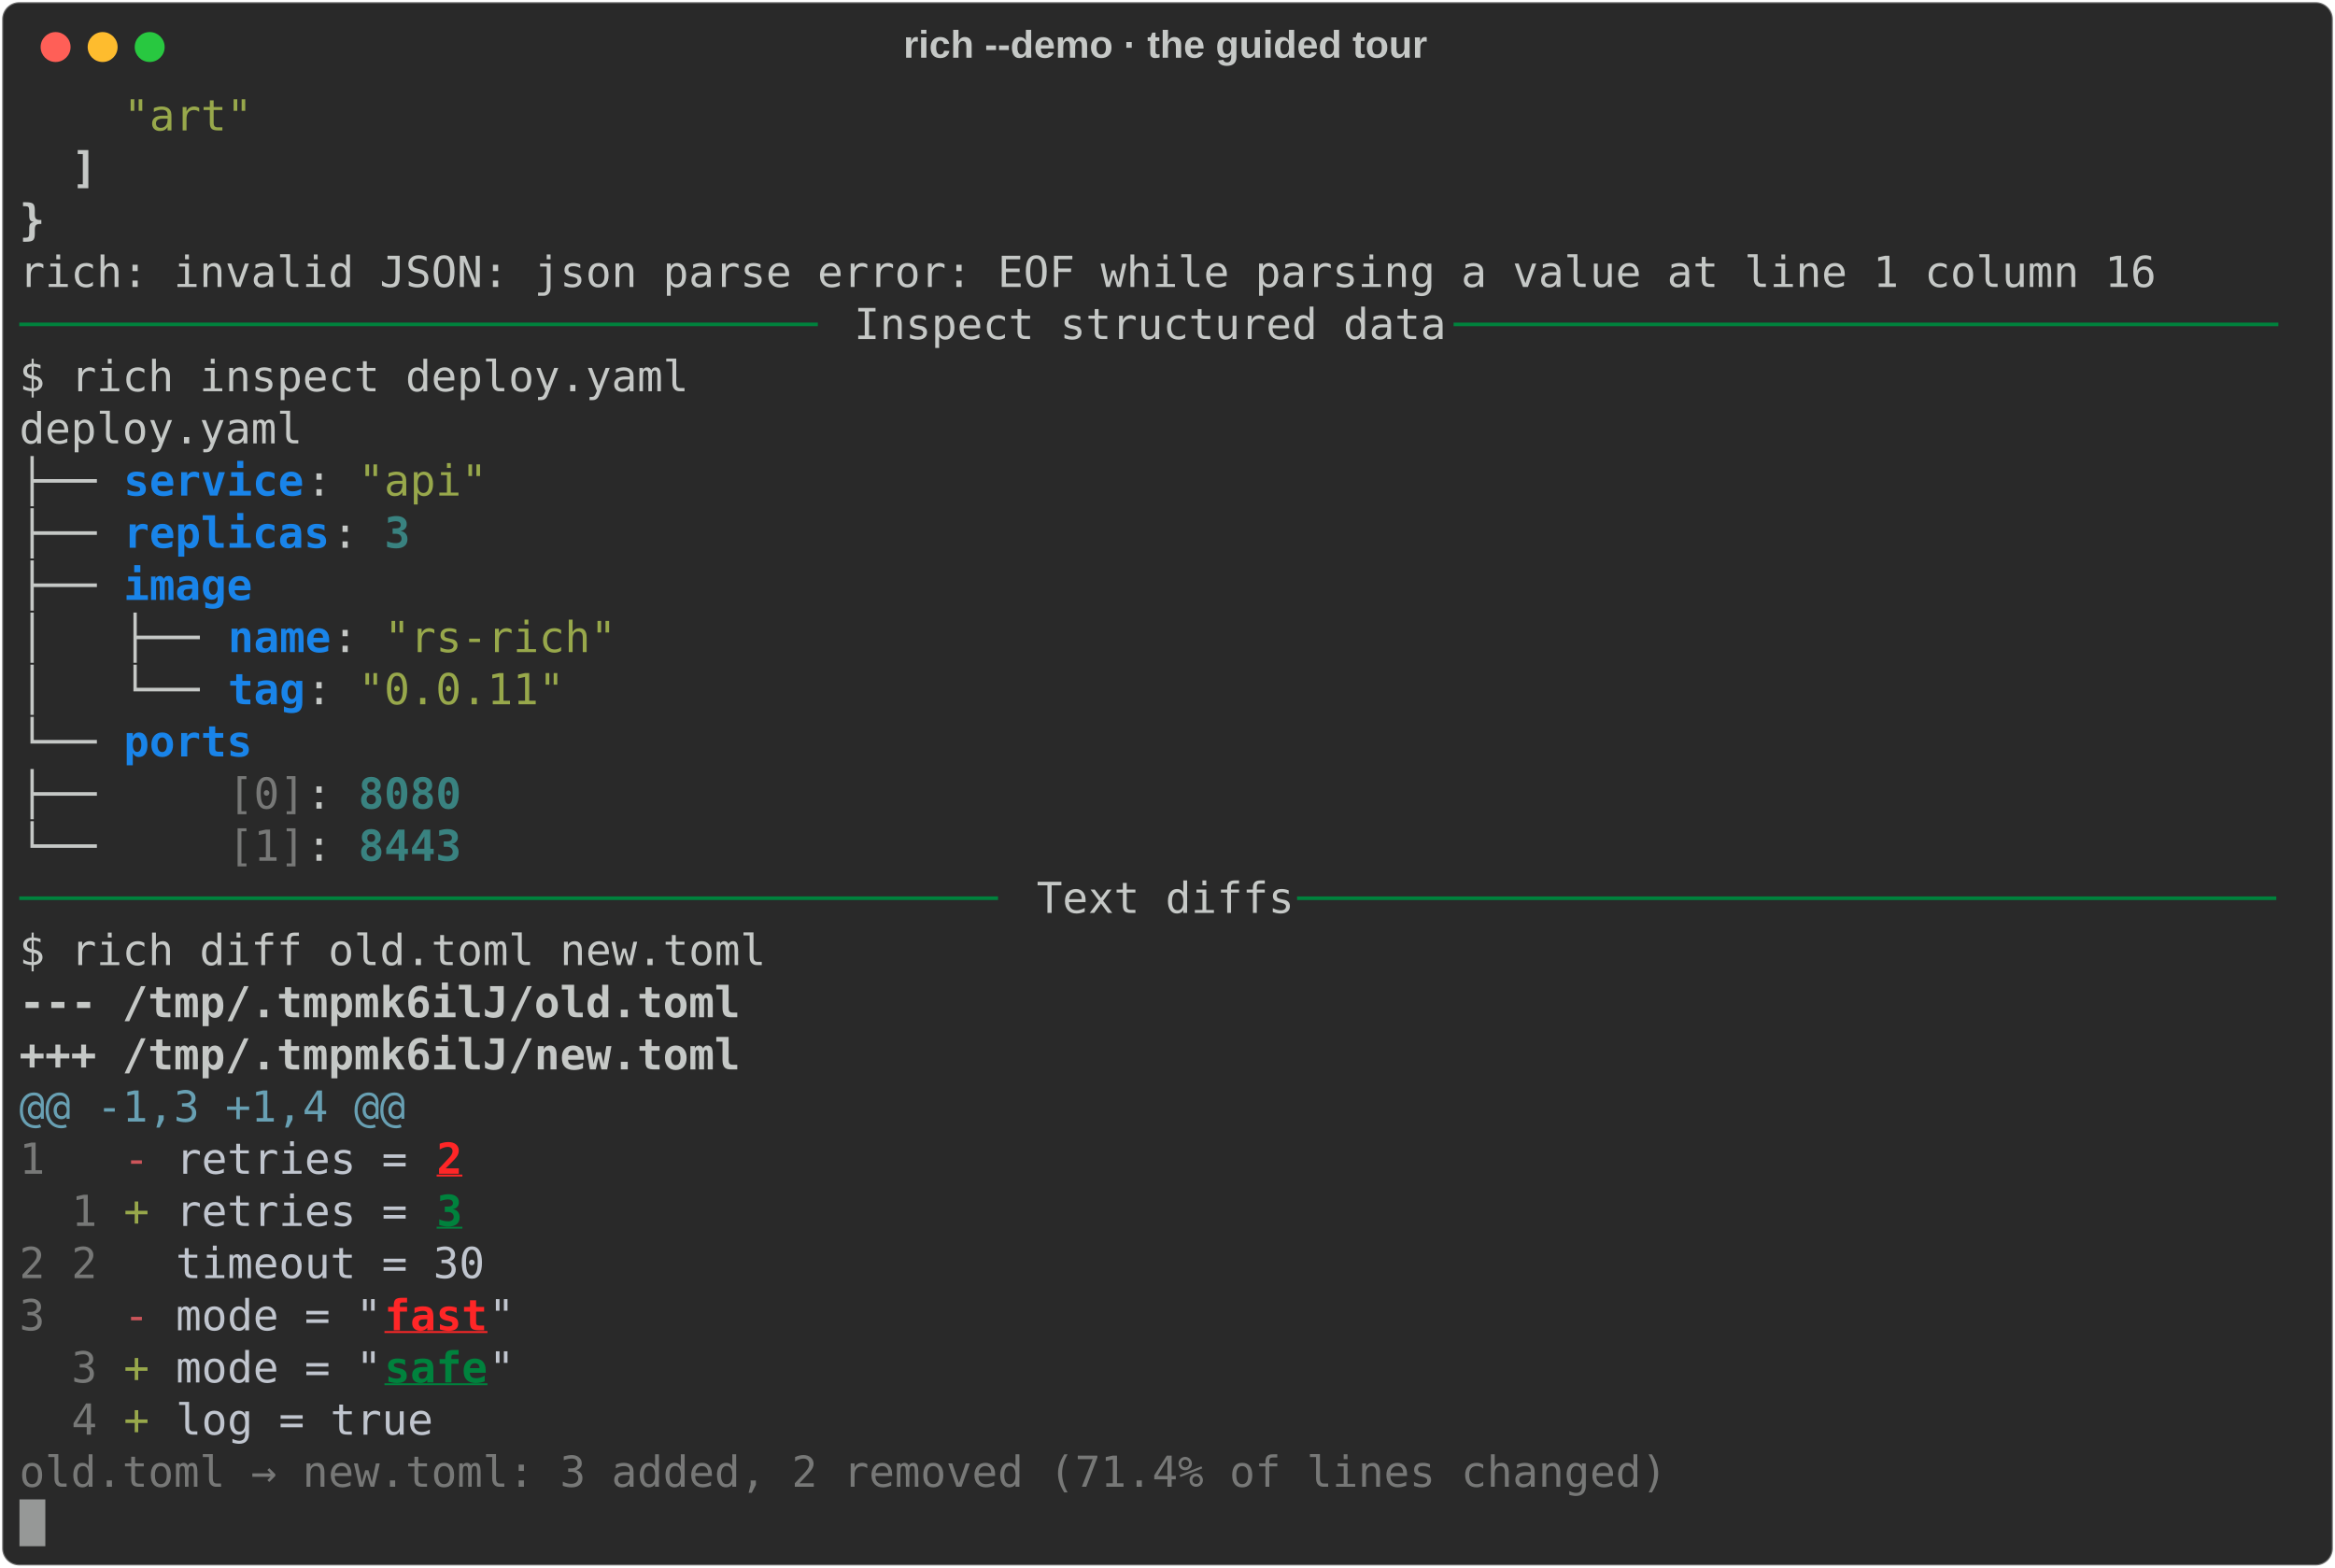
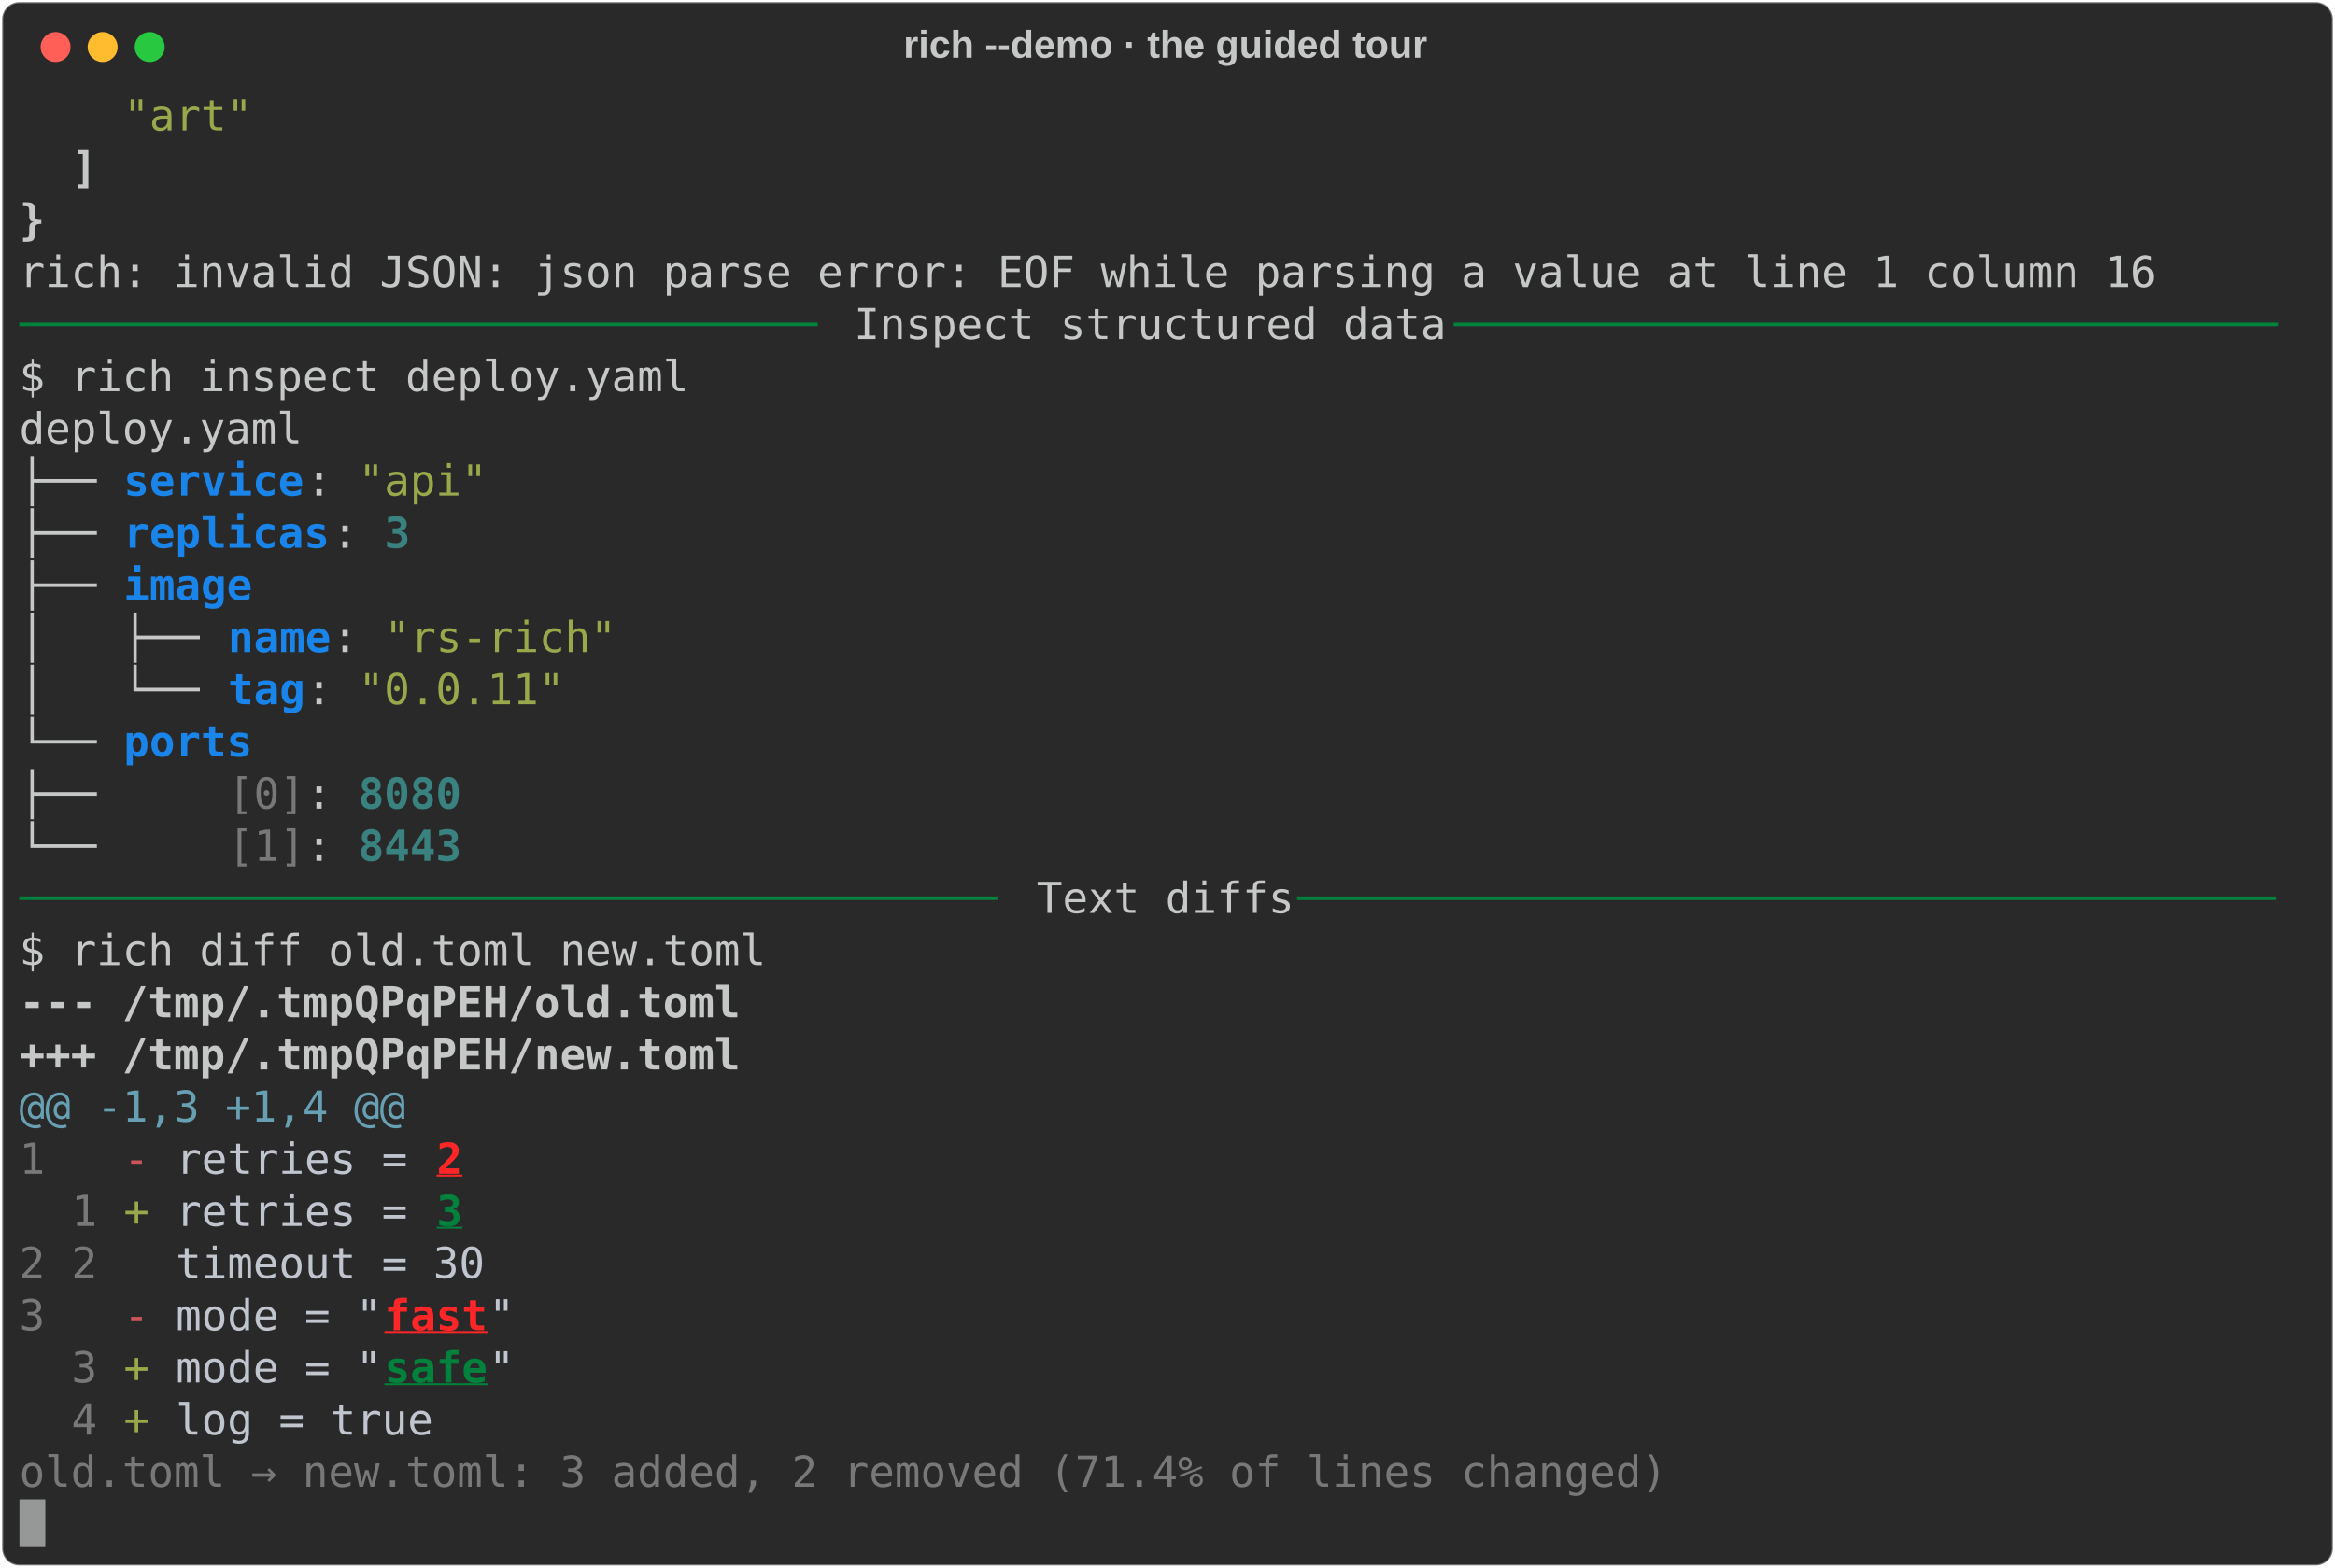
<svg xmlns="http://www.w3.org/2000/svg" class="rich-terminal" viewBox="0 0 1092 733.2">
  <style>

    @font-face {
        font-family: "Fira Code";
        src: local("FiraCode-Regular"),
                url("https://cdnjs.cloudflare.com/ajax/libs/firacode/6.2.0/woff2/FiraCode-Regular.woff2") format("woff2"),
                url("https://cdnjs.cloudflare.com/ajax/libs/firacode/6.2.0/woff/FiraCode-Regular.woff") format("woff");
        font-style: normal;
        font-weight: 400;
    }
    @font-face {
        font-family: "Fira Code";
        src: local("FiraCode-Bold"),
                url("https://cdnjs.cloudflare.com/ajax/libs/firacode/6.2.0/woff2/FiraCode-Bold.woff2") format("woff2"),
                url("https://cdnjs.cloudflare.com/ajax/libs/firacode/6.2.0/woff/FiraCode-Bold.woff") format("woff");
        font-style: bold;
        font-weight: 700;
    }

    .rich-record-matrix {
        font-family: Fira Code, monospace;
        font-size: 20px;
        line-height: 24.4px;
        font-variant-east-asian: full-width;
    }

    .rich-record-title {
        font-size: 18px;
        font-weight: bold;
        font-family: arial;
    }

    .rich-record-r1 { fill: #c5c8c6 }
.rich-record-r2 { fill: #98a84b }
.rich-record-r3 { fill: #c5c8c6;font-weight: bold }
.rich-record-r4 { fill: #00823d }
.rich-record-r5 { fill: #1984e9;font-weight: bold }
.rich-record-r6 { fill: #398280;font-weight: bold }
.rich-record-r7 { fill: #777877 }
.rich-record-r8 { fill: #68a0b3 }
.rich-record-r9 { fill: #cc555a }
.rich-record-r10 { fill: #c0c5ce }
.rich-record-r11 { fill: #ff2627;font-weight: bold;text-decoration: underline; }
.rich-record-r12 { fill: #00823d;font-weight: bold;text-decoration: underline; }
    </style>
  <defs>
    <clipPath id="rich-record-clip-terminal">
      <rect x="0" y="0" width="1072.6" height="682.2" />
    </clipPath>
    <clipPath id="rich-record-line-0">
      <rect x="0" y="1.5" width="1073.6" height="24.65" />
    </clipPath>
    <clipPath id="rich-record-line-1">
      <rect x="0" y="25.9" width="1073.6" height="24.65" />
    </clipPath>
    <clipPath id="rich-record-line-2">
      <rect x="0" y="50.3" width="1073.6" height="24.65" />
    </clipPath>
    <clipPath id="rich-record-line-3">
      <rect x="0" y="74.7" width="1073.6" height="24.65" />
    </clipPath>
    <clipPath id="rich-record-line-4">
      <rect x="0" y="99.1" width="1073.6" height="24.65" />
    </clipPath>
    <clipPath id="rich-record-line-5">
      <rect x="0" y="123.5" width="1073.6" height="24.65" />
    </clipPath>
    <clipPath id="rich-record-line-6">
      <rect x="0" y="147.9" width="1073.6" height="24.65" />
    </clipPath>
    <clipPath id="rich-record-line-7">
      <rect x="0" y="172.3" width="1073.6" height="24.65" />
    </clipPath>
    <clipPath id="rich-record-line-8">
      <rect x="0" y="196.7" width="1073.6" height="24.65" />
    </clipPath>
    <clipPath id="rich-record-line-9">
      <rect x="0" y="221.1" width="1073.6" height="24.65" />
    </clipPath>
    <clipPath id="rich-record-line-10">
      <rect x="0" y="245.5" width="1073.6" height="24.65" />
    </clipPath>
    <clipPath id="rich-record-line-11">
      <rect x="0" y="269.9" width="1073.6" height="24.65" />
    </clipPath>
    <clipPath id="rich-record-line-12">
      <rect x="0" y="294.3" width="1073.6" height="24.65" />
    </clipPath>
    <clipPath id="rich-record-line-13">
      <rect x="0" y="318.7" width="1073.6" height="24.65" />
    </clipPath>
    <clipPath id="rich-record-line-14">
      <rect x="0" y="343.1" width="1073.6" height="24.65" />
    </clipPath>
    <clipPath id="rich-record-line-15">
      <rect x="0" y="367.5" width="1073.6" height="24.65" />
    </clipPath>
    <clipPath id="rich-record-line-16">
      <rect x="0" y="391.9" width="1073.6" height="24.65" />
    </clipPath>
    <clipPath id="rich-record-line-17">
      <rect x="0" y="416.3" width="1073.6" height="24.65" />
    </clipPath>
    <clipPath id="rich-record-line-18">
      <rect x="0" y="440.7" width="1073.6" height="24.65" />
    </clipPath>
    <clipPath id="rich-record-line-19">
      <rect x="0" y="465.1" width="1073.6" height="24.65" />
    </clipPath>
    <clipPath id="rich-record-line-20">
      <rect x="0" y="489.5" width="1073.6" height="24.65" />
    </clipPath>
    <clipPath id="rich-record-line-21">
      <rect x="0" y="513.9" width="1073.6" height="24.65" />
    </clipPath>
    <clipPath id="rich-record-line-22">
      <rect x="0" y="538.3" width="1073.6" height="24.65" />
    </clipPath>
    <clipPath id="rich-record-line-23">
      <rect x="0" y="562.7" width="1073.6" height="24.65" />
    </clipPath>
    <clipPath id="rich-record-line-24">
      <rect x="0" y="587.1" width="1073.6" height="24.65" />
    </clipPath>
    <clipPath id="rich-record-line-25">
      <rect x="0" y="611.5" width="1073.6" height="24.65" />
    </clipPath>
    <clipPath id="rich-record-line-26">
      <rect x="0" y="635.9" width="1073.6" height="24.65" />
    </clipPath>
  </defs>
  <rect fill="#292929" stroke="rgba(255,255,255,0.35)" stroke-width="1" x="1" y="1" width="1090" height="731.2" rx="8" />
  <text class="rich-record-title" fill="#c5c8c6" text-anchor="middle" x="545" y="27">rich --demo · the guided tour</text>
  <g transform="translate(26,22)">
    <circle cx="0" cy="0" r="7" fill="#ff5f57" />
    <circle cx="22" cy="0" r="7" fill="#febc2e" />
    <circle cx="44" cy="0" r="7" fill="#28c840" />
  </g>
  <g transform="translate(9, 41)" clip-path="url(#rich-record-clip-terminal)">
    <g class="rich-record-matrix">
      <text class="rich-record-r2" x="48.8" y="20" textLength="61" clip-path="url(#rich-record-line-0)">"art"</text>
      <text class="rich-record-r1" x="1073.6" y="20" textLength="12.2" clip-path="url(#rich-record-line-0)">
</text>
      <text class="rich-record-r3" x="24.4" y="44.4" textLength="12.2" clip-path="url(#rich-record-line-1)">]</text>
      <text class="rich-record-r1" x="1073.6" y="44.4" textLength="12.2" clip-path="url(#rich-record-line-1)">
</text>
      <text class="rich-record-r3" x="0" y="68.8" textLength="12.2" clip-path="url(#rich-record-line-2)">}</text>
      <text class="rich-record-r1" x="1073.6" y="68.8" textLength="12.2" clip-path="url(#rich-record-line-2)">
</text>
      <text class="rich-record-r1" x="0" y="93.2" textLength="1073.6" clip-path="url(#rich-record-line-3)">rich: invalid JSON: json parse error: EOF while parsing a value at line 1 column 16     </text>
      <text class="rich-record-r1" x="1073.6" y="93.2" textLength="12.2" clip-path="url(#rich-record-line-3)">
</text>
      <text class="rich-record-r4" x="0" y="117.6" textLength="390.4" clip-path="url(#rich-record-line-4)">─────────────────────────────── </text>
      <text class="rich-record-r1" x="390.4" y="117.6" textLength="280.6" clip-path="url(#rich-record-line-4)">Inspect structured data</text>
      <text class="rich-record-r4" x="671" y="117.6" textLength="402.6" clip-path="url(#rich-record-line-4)"> ────────────────────────────────</text>
      <text class="rich-record-r1" x="1073.6" y="117.6" textLength="12.2" clip-path="url(#rich-record-line-4)">
</text>
      <text class="rich-record-r1" x="0" y="142" textLength="1073.6" clip-path="url(#rich-record-line-5)">$ rich inspect deploy.yaml                                                              </text>
      <text class="rich-record-r1" x="1073.6" y="142" textLength="12.2" clip-path="url(#rich-record-line-5)">
</text>
      <text class="rich-record-r1" x="0" y="166.4" textLength="1073.6" clip-path="url(#rich-record-line-6)">deploy.yaml                                                                             </text>
      <text class="rich-record-r1" x="1073.6" y="166.4" textLength="12.2" clip-path="url(#rich-record-line-6)">
</text>
      <text class="rich-record-r1" x="0" y="190.8" textLength="48.8" clip-path="url(#rich-record-line-7)">├── </text>
      <text class="rich-record-r5" x="48.8" y="190.8" textLength="85.4" clip-path="url(#rich-record-line-7)">service</text>
      <text class="rich-record-r1" x="134.2" y="190.8" textLength="24.4" clip-path="url(#rich-record-line-7)">: </text>
      <text class="rich-record-r2" x="158.6" y="190.8" textLength="61" clip-path="url(#rich-record-line-7)">"api"</text>
      <text class="rich-record-r1" x="1073.6" y="190.8" textLength="12.2" clip-path="url(#rich-record-line-7)">
</text>
      <text class="rich-record-r1" x="0" y="215.2" textLength="48.8" clip-path="url(#rich-record-line-8)">├── </text>
      <text class="rich-record-r5" x="48.8" y="215.2" textLength="97.6" clip-path="url(#rich-record-line-8)">replicas</text>
      <text class="rich-record-r1" x="146.4" y="215.2" textLength="24.4" clip-path="url(#rich-record-line-8)">: </text>
      <text class="rich-record-r6" x="170.8" y="215.2" textLength="12.2" clip-path="url(#rich-record-line-8)">3</text>
      <text class="rich-record-r1" x="1073.6" y="215.2" textLength="12.2" clip-path="url(#rich-record-line-8)">
</text>
      <text class="rich-record-r1" x="0" y="239.6" textLength="48.8" clip-path="url(#rich-record-line-9)">├── </text>
      <text class="rich-record-r5" x="48.8" y="239.6" textLength="61" clip-path="url(#rich-record-line-9)">image</text>
      <text class="rich-record-r1" x="1073.6" y="239.6" textLength="12.2" clip-path="url(#rich-record-line-9)">
</text>
      <text class="rich-record-r1" x="0" y="264" textLength="97.6" clip-path="url(#rich-record-line-10)">│   ├── </text>
      <text class="rich-record-r5" x="97.6" y="264" textLength="48.8" clip-path="url(#rich-record-line-10)">name</text>
      <text class="rich-record-r1" x="146.4" y="264" textLength="24.4" clip-path="url(#rich-record-line-10)">: </text>
      <text class="rich-record-r2" x="170.8" y="264" textLength="109.8" clip-path="url(#rich-record-line-10)">"rs-rich"</text>
      <text class="rich-record-r1" x="1073.6" y="264" textLength="12.2" clip-path="url(#rich-record-line-10)">
</text>
      <text class="rich-record-r1" x="0" y="288.4" textLength="97.6" clip-path="url(#rich-record-line-11)">│   └── </text>
      <text class="rich-record-r5" x="97.6" y="288.4" textLength="36.6" clip-path="url(#rich-record-line-11)">tag</text>
      <text class="rich-record-r1" x="134.2" y="288.4" textLength="24.4" clip-path="url(#rich-record-line-11)">: </text>
      <text class="rich-record-r2" x="158.6" y="288.4" textLength="97.6" clip-path="url(#rich-record-line-11)">"0.0.11"</text>
      <text class="rich-record-r1" x="1073.6" y="288.4" textLength="12.2" clip-path="url(#rich-record-line-11)">
</text>
      <text class="rich-record-r1" x="0" y="312.8" textLength="48.8" clip-path="url(#rich-record-line-12)">└── </text>
      <text class="rich-record-r5" x="48.8" y="312.8" textLength="61" clip-path="url(#rich-record-line-12)">ports</text>
      <text class="rich-record-r1" x="1073.6" y="312.8" textLength="12.2" clip-path="url(#rich-record-line-12)">
</text>
      <text class="rich-record-r1" x="0" y="337.2" textLength="97.6" clip-path="url(#rich-record-line-13)">    ├── </text>
      <text class="rich-record-r7" x="97.6" y="337.2" textLength="36.6" clip-path="url(#rich-record-line-13)">[0]</text>
      <text class="rich-record-r1" x="134.2" y="337.2" textLength="24.4" clip-path="url(#rich-record-line-13)">: </text>
      <text class="rich-record-r6" x="158.6" y="337.2" textLength="48.8" clip-path="url(#rich-record-line-13)">8080</text>
      <text class="rich-record-r1" x="1073.6" y="337.2" textLength="12.2" clip-path="url(#rich-record-line-13)">
</text>
      <text class="rich-record-r1" x="0" y="361.6" textLength="97.6" clip-path="url(#rich-record-line-14)">    └── </text>
      <text class="rich-record-r7" x="97.6" y="361.6" textLength="36.6" clip-path="url(#rich-record-line-14)">[1]</text>
      <text class="rich-record-r1" x="134.2" y="361.6" textLength="24.4" clip-path="url(#rich-record-line-14)">: </text>
      <text class="rich-record-r6" x="158.6" y="361.6" textLength="48.8" clip-path="url(#rich-record-line-14)">8443</text>
      <text class="rich-record-r1" x="1073.6" y="361.6" textLength="12.2" clip-path="url(#rich-record-line-14)">
</text>
      <text class="rich-record-r4" x="0" y="386" textLength="475.8" clip-path="url(#rich-record-line-15)">────────────────────────────────────── </text>
      <text class="rich-record-r1" x="475.8" y="386" textLength="122" clip-path="url(#rich-record-line-15)">Text diffs</text>
      <text class="rich-record-r4" x="597.8" y="386" textLength="475.8" clip-path="url(#rich-record-line-15)"> ──────────────────────────────────────</text>
      <text class="rich-record-r1" x="1073.6" y="386" textLength="12.2" clip-path="url(#rich-record-line-15)">
</text>
      <text class="rich-record-r1" x="0" y="410.4" textLength="1073.6" clip-path="url(#rich-record-line-16)">$ rich diff old.toml new.toml                                                           </text>
      <text class="rich-record-r1" x="1073.6" y="410.4" textLength="12.2" clip-path="url(#rich-record-line-16)">
</text>
-       <text class="rich-record-r3" x="0" y="434.8" textLength="341.6" clip-path="url(#rich-record-line-17)">--- /tmp/.tmpmk6ilJ/old.toml</text>
+       <text class="rich-record-r3" x="0" y="434.8" textLength="341.6" clip-path="url(#rich-record-line-17)">--- /tmp/.tmpQPqPEH/old.toml</text>
      <text class="rich-record-r1" x="1073.6" y="434.8" textLength="12.2" clip-path="url(#rich-record-line-17)">
</text>
-       <text class="rich-record-r3" x="0" y="459.2" textLength="341.6" clip-path="url(#rich-record-line-18)">+++ /tmp/.tmpmk6ilJ/new.toml</text>
+       <text class="rich-record-r3" x="0" y="459.2" textLength="341.6" clip-path="url(#rich-record-line-18)">+++ /tmp/.tmpQPqPEH/new.toml</text>
      <text class="rich-record-r1" x="1073.6" y="459.2" textLength="12.2" clip-path="url(#rich-record-line-18)">
</text>
      <text class="rich-record-r8" x="0" y="483.6" textLength="183" clip-path="url(#rich-record-line-19)">@@ -1,3 +1,4 @@</text>
      <text class="rich-record-r1" x="1073.6" y="483.6" textLength="12.2" clip-path="url(#rich-record-line-19)">
</text>
      <text class="rich-record-r7" x="0" y="508" textLength="12.2" clip-path="url(#rich-record-line-20)">1</text>
      <text class="rich-record-r9" x="48.8" y="508" textLength="12.2" clip-path="url(#rich-record-line-20)">-</text>
      <text class="rich-record-r10" x="73.2" y="508" textLength="122" clip-path="url(#rich-record-line-20)">retries = </text>
      <text class="rich-record-r11" x="195.2" y="508" textLength="12.2" clip-path="url(#rich-record-line-20)">2</text>
      <text class="rich-record-r1" x="1073.6" y="508" textLength="12.2" clip-path="url(#rich-record-line-20)">
</text>
      <text class="rich-record-r7" x="24.4" y="532.4" textLength="12.2" clip-path="url(#rich-record-line-21)">1</text>
      <text class="rich-record-r2" x="48.8" y="532.4" textLength="12.2" clip-path="url(#rich-record-line-21)">+</text>
      <text class="rich-record-r10" x="73.2" y="532.4" textLength="122" clip-path="url(#rich-record-line-21)">retries = </text>
      <text class="rich-record-r12" x="195.2" y="532.4" textLength="12.2" clip-path="url(#rich-record-line-21)">3</text>
      <text class="rich-record-r1" x="1073.6" y="532.4" textLength="12.2" clip-path="url(#rich-record-line-21)">
</text>
      <text class="rich-record-r7" x="0" y="556.8" textLength="12.2" clip-path="url(#rich-record-line-22)">2</text>
      <text class="rich-record-r7" x="24.4" y="556.8" textLength="12.2" clip-path="url(#rich-record-line-22)">2</text>
      <text class="rich-record-r10" x="73.2" y="556.8" textLength="146.4" clip-path="url(#rich-record-line-22)">timeout = 30</text>
      <text class="rich-record-r1" x="1073.6" y="556.8" textLength="12.2" clip-path="url(#rich-record-line-22)">
</text>
      <text class="rich-record-r7" x="0" y="581.2" textLength="12.2" clip-path="url(#rich-record-line-23)">3</text>
      <text class="rich-record-r9" x="48.8" y="581.2" textLength="12.2" clip-path="url(#rich-record-line-23)">-</text>
      <text class="rich-record-r10" x="73.2" y="581.2" textLength="97.6" clip-path="url(#rich-record-line-23)">mode = "</text>
      <text class="rich-record-r11" x="170.8" y="581.2" textLength="48.8" clip-path="url(#rich-record-line-23)">fast</text>
      <text class="rich-record-r10" x="219.6" y="581.2" textLength="12.2" clip-path="url(#rich-record-line-23)">"</text>
      <text class="rich-record-r1" x="1073.6" y="581.2" textLength="12.2" clip-path="url(#rich-record-line-23)">
</text>
      <text class="rich-record-r7" x="24.4" y="605.6" textLength="12.2" clip-path="url(#rich-record-line-24)">3</text>
      <text class="rich-record-r2" x="48.8" y="605.6" textLength="12.2" clip-path="url(#rich-record-line-24)">+</text>
      <text class="rich-record-r10" x="73.2" y="605.6" textLength="97.6" clip-path="url(#rich-record-line-24)">mode = "</text>
      <text class="rich-record-r12" x="170.8" y="605.6" textLength="48.8" clip-path="url(#rich-record-line-24)">safe</text>
      <text class="rich-record-r10" x="219.6" y="605.6" textLength="12.2" clip-path="url(#rich-record-line-24)">"</text>
      <text class="rich-record-r1" x="1073.6" y="605.6" textLength="12.2" clip-path="url(#rich-record-line-24)">
</text>
      <text class="rich-record-r7" x="24.4" y="630" textLength="12.2" clip-path="url(#rich-record-line-25)">4</text>
      <text class="rich-record-r2" x="48.8" y="630" textLength="12.2" clip-path="url(#rich-record-line-25)">+</text>
      <text class="rich-record-r10" x="73.2" y="630" textLength="122" clip-path="url(#rich-record-line-25)">log = true</text>
      <text class="rich-record-r1" x="1073.6" y="630" textLength="12.2" clip-path="url(#rich-record-line-25)">
</text>
      <text class="rich-record-r7" x="0" y="654.4" textLength="780.8" clip-path="url(#rich-record-line-26)">old.toml → new.toml: 3 added, 2 removed (71.4% of lines changed)</text>
      <text class="rich-record-r1" x="1073.6" y="654.4" textLength="12.2" clip-path="url(#rich-record-line-26)">
</text>
      <rect x="0" y="660.3" width="12.2" height="24.65" fill="#c5c8c6" opacity="0.7" />
    </g>
  </g>
</svg>
